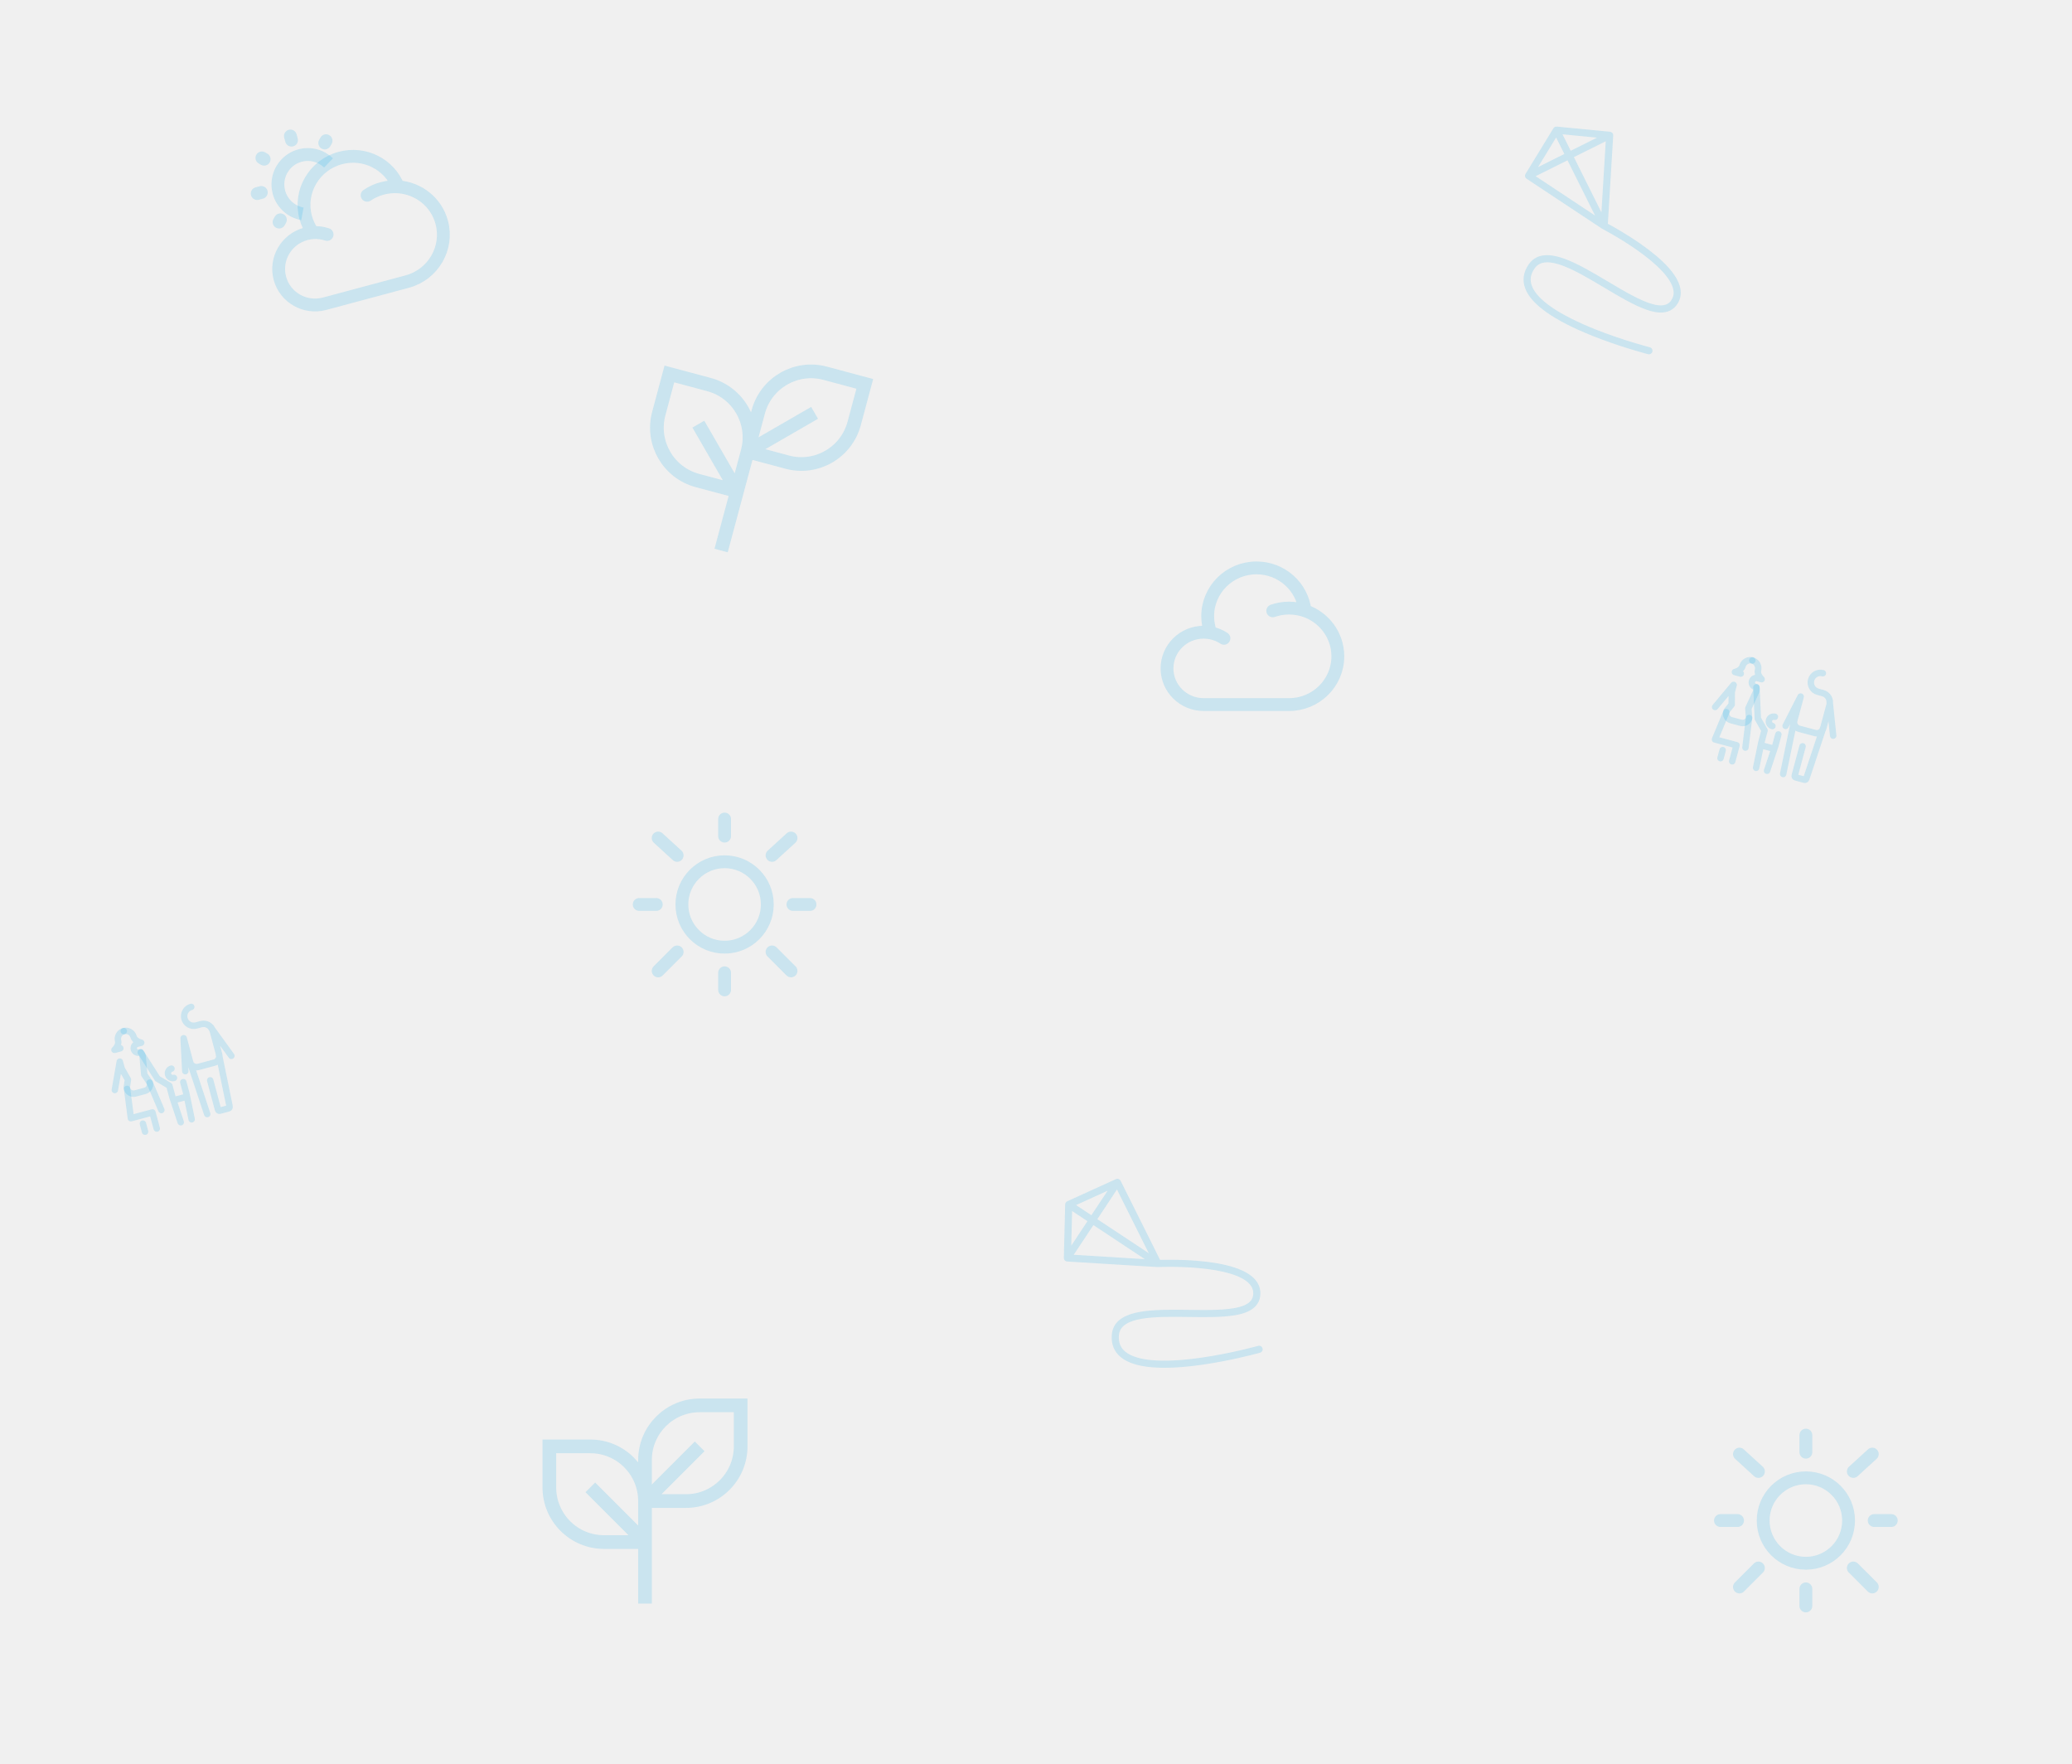
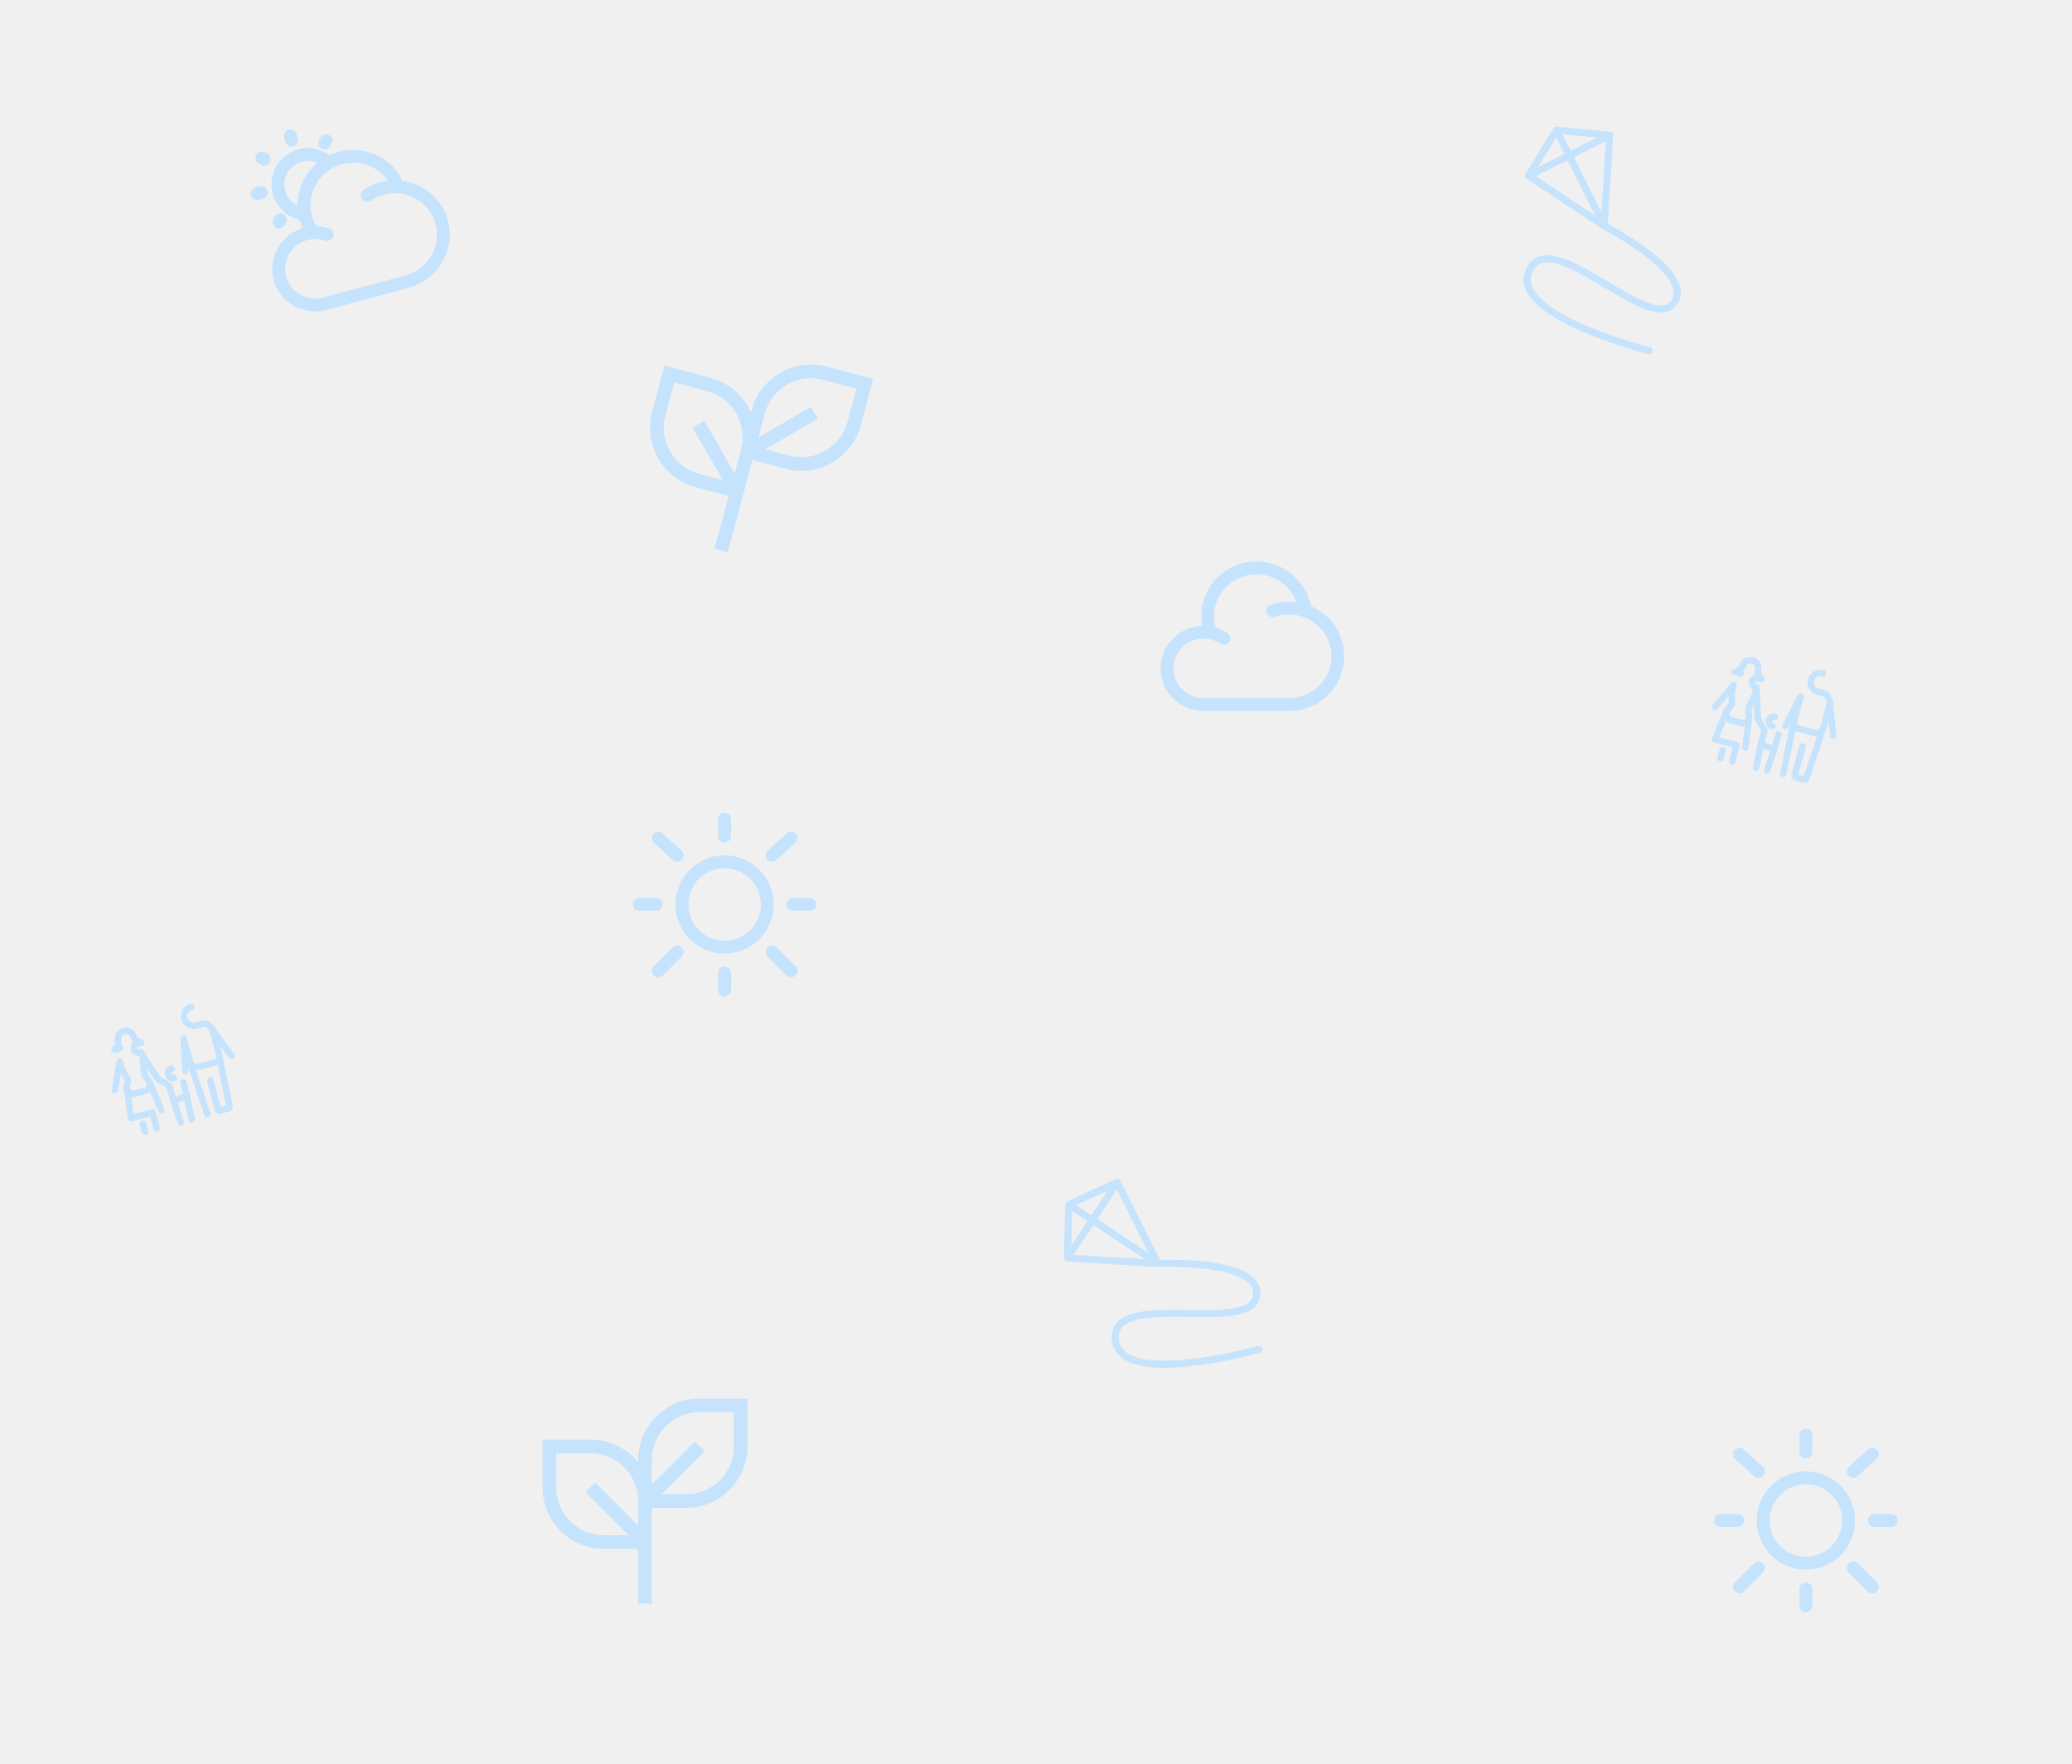
<svg xmlns="http://www.w3.org/2000/svg" width="6065" height="5161" fill="none">
-   <g clip-path="url(#a)" stroke="#0EA5E9" stroke-opacity=".17" stroke-width="37.5">
+   <g clip-path="url(#a)" stroke="#c5e3fc" stroke-width="37.5">
    <path d="M1074.62 571.526c13.04-8.881 27.79-15.761 43.92-20.082 15.81-4.237 31.7-5.68 47.15-4.633m0 0c58.99 3.997 111.39 44.333 127.38 104.024 20.18 75.312-25.24 152.919-101.45 173.34l-241.48 64.704c-57.159 15.315-115.763-18.06-130.898-74.544-15.135-56.484 18.93-114.691 76.089-130.006 6.86-1.838 13.742-2.975 20.566-3.452m249.793-134.066c-25.94-66.07-98.6-103.379-169.589-84.358-76.21 20.42-121.632 98.028-101.452 173.34 4.463 16.658 11.762 31.809 21.248 45.084m0 0c14.341-1.008 28.427.883 41.545 5.27" stroke-linecap="round" />
    <path d="M878.302 455.194c-46.677 12.508-74.379 60.488-61.872 107.165 9.035 33.717 36.575 57.534 68.764 63.443m-6.892-170.608c17.957-4.811 36.108-3.673 52.356 2.209m-52.356-2.209c-17.956 4.812-33.107 14.873-44.237 28.09m44.237-28.09c23.028-6.17 46.376-2.555 65.622 8.299m-65.622-8.299c-23.027 6.17-41.44 20.976-52.681 39.998m52.681-39.998c30.744-8.237 62.057.968 83.42 21.55" />
-     <path d="m850.052 398.059 3.235 12.074M764.899 563.226l-12.074 3.236M954.385 411.81l-3.821 6.612M820.714 643.334l-3.821 6.613M773.183 465.947l-6.616-3.82" stroke-linecap="round" />
+     <path d="m850.052 398.059 3.235 12.074m-88.388 153.093-12.074 3.236m201.56-154.652-3.821 6.612m-129.85 224.912-3.821 6.613m-43.71-184-6.616-3.82" stroke-linecap="round" />
  </g>
-   <path d="M3725.52 1787.68c14.9-5.2 30.93-8.03 47.62-8.03 16.37 0 32.09 2.72 46.74 7.73m0 0c55.94 19.13 96.12 71.65 96.12 133.44 0 77.97-63.96 141.18-142.86 141.18h-250c-59.17 0-107.14-47.41-107.14-105.88 0-58.48 47.97-105.89 107.14-105.89 7.11 0 14.05.69 20.76 1.99m275.98-64.84c-7.95-70.54-68.48-125.38-141.97-125.38-78.9 0-142.86 63.21-142.86 141.18 0 17.24 3.13 33.77 8.85 49.04m0 0c14.12 2.74 27.23 8.21 38.77 15.85" stroke="#0EA5E9" stroke-opacity=".17" stroke-width="37.5" stroke-linecap="round" />
+   <path d="M3725.52 1787.68c14.9-5.2 30.93-8.03 47.62-8.03 16.37 0 32.09 2.72 46.74 7.73m0 0c55.94 19.13 96.12 71.65 96.12 133.44 0 77.97-63.96 141.18-142.86 141.18h-250c-59.17 0-107.14-47.41-107.14-105.88 0-58.48 47.97-105.89 107.14-105.89 7.11 0 14.05.69 20.76 1.99m275.98-64.84c-7.95-70.54-68.48-125.38-141.97-125.38-78.9 0-142.86 63.21-142.86 141.18 0 17.24 3.13 33.77 8.85 49.04m0 0c14.12 2.74 27.23 8.21 38.77 15.85" stroke="#c5e3fc" stroke-width="37.5" stroke-linecap="round" />
  <g clip-path="url(#b)">
-     <path d="M4918.19 842.403c-8.08-37.36-47.52-80.939-117.22-129.523-40.46-28.201-79.93-50.072-94.61-57.957l15.69-258.282c.34-5.572-3.8-10.408-9.35-10.954l-155.78-15.144c-3.96-.381-7.79 1.525-9.86 4.918l-81.63 133.543c-2.91 4.764-1.53 10.978 3.12 14.057l221.32 146.552c.16.103 49.71 25.742 99.42 60.415 64.23 44.8 101.79 85.178 108.62 116.765 2.84 13.13.24 24.535-7.94 34.863-10.7 13.511-29.04 14.795-51.95 8.657-36.5-9.783-84.56-38.409-131.62-66.448-44.48-26.491-90.46-53.884-130.11-67.656-48.51-16.847-81.76-11.07-101.64 17.677-15.66 22.671-19.08 46.263-10.14 70.131 17.59 46.995 83.88 93.748 197.02 138.963 70.78 28.28 138.75 47.19 157.5 52.22 3.18.85 4.95 1.3 5.06 1.33 5.55 1.42 11.2-1.94 12.62-7.49 1.41-5.55-1.92-11.24-7.49-12.61-.77-.2-78.62-20.184-160.19-52.796-105.86-42.33-169.86-86.207-185.09-126.895-6.51-17.369-3.96-34.067 7.78-51.053 32.1-46.431 119.52 5.645 204.06 56.007 42.75 25.469 83.13 49.525 118.74 62.782 16.01 5.965 64.74 24.114 91.71-9.933 12.12-15.289 16.14-32.83 11.96-52.139Zm-230.6-220.736-80.69-161.8 93.35-46.554-12.66 208.354Zm-18.57 9.256-174.04-115.241 93.35-46.556 80.69 161.797Zm-71.38-189.624-24.08-48.289 101.19 9.835-77.11 38.454Zm-42.65-39.029 24.09 48.289-77.11 38.455 53.02-86.744Z" fill="#0EA5E9" fill-opacity=".17" />
+     <path d="M4918.19 842.403c-8.08-37.36-47.52-80.939-117.22-129.523-40.46-28.201-79.93-50.072-94.61-57.957l15.69-258.282c.34-5.572-3.8-10.408-9.35-10.954l-155.78-15.144c-3.96-.381-7.79 1.525-9.86 4.918l-81.63 133.543c-2.91 4.764-1.53 10.978 3.12 14.057l221.32 146.552c.16.103 49.71 25.742 99.42 60.415 64.23 44.8 101.79 85.178 108.62 116.765 2.84 13.13.24 24.535-7.94 34.863-10.7 13.511-29.04 14.795-51.95 8.657-36.5-9.783-84.56-38.409-131.62-66.448-44.48-26.491-90.46-53.884-130.11-67.656-48.51-16.847-81.76-11.07-101.64 17.677-15.66 22.671-19.08 46.263-10.14 70.131 17.59 46.995 83.88 93.748 197.02 138.963 70.78 28.28 138.75 47.19 157.5 52.22 3.18.85 4.95 1.3 5.06 1.33 5.55 1.42 11.2-1.94 12.62-7.49 1.41-5.55-1.92-11.24-7.49-12.61-.77-.2-78.62-20.184-160.19-52.796-105.86-42.33-169.86-86.207-185.09-126.895-6.51-17.369-3.96-34.067 7.78-51.053 32.1-46.431 119.52 5.645 204.06 56.007 42.75 25.469 83.13 49.525 118.74 62.782 16.01 5.965 64.74 24.114 91.71-9.933 12.12-15.289 16.14-32.83 11.96-52.139Zm-230.6-220.736-80.69-161.8 93.35-46.554-12.66 208.354Zm-18.57 9.256-174.04-115.241 93.35-46.556 80.69 161.797Zm-71.38-189.624-24.08-48.289 101.19 9.835-77.11 38.454Zm-42.65-39.029 24.09 48.289-77.11 38.455 53.02-86.744Z" fill="#c5e3fc" />
  </g>
  <g clip-path="url(#c)">
-     <path d="M3672.8 3743.66c-25.68-28.32-81.62-46.34-166.28-53.56-49.14-4.19-94.25-3.4-110.91-2.89l-115.55-231.52c-2.5-5-8.5-7.12-13.58-4.81L3124 3515.65c-3.62 1.65-5.98 5.22-6.08 9.19l-3.92 156.47c-.14 5.58 4.16 10.27 9.73 10.61l264.94 16.26c.19.01 55.92-2.56 116.31 2.61 78.03 6.68 130.75 22.87 152.45 46.81 9.02 9.95 12.48 21.13 10.56 34.16-2.51 17.05-17.76 27.34-40.67 33.47-36.49 9.78-92.43 9.02-147.21 8.27-51.76-.71-105.28-1.44-146.51 6.46-50.43 9.67-76.34 31.3-79.17 66.13-2.24 27.47 6.6 49.6 26.28 65.81 38.73 31.9 119.51 39.24 240.11 21.83 75.43-10.89 143.75-28.5 162.5-33.52 3.18-.86 4.94-1.35 5.05-1.38 5.52-1.55 8.73-7.28 7.18-12.79-1.55-5.52-7.28-8.78-12.79-7.19-.77.22-78.18 21.84-165.12 34.37-112.85 16.28-190.21 10.28-223.75-17.34-14.31-11.79-20.45-27.53-18.78-48.11 4.58-56.26 106.33-54.87 204.72-53.52 49.76.68 96.76 1.32 134.22-5 16.85-2.84 68.13-11.49 74.46-54.46 2.85-19.3-2.44-36.5-15.71-51.13Zm-310.07-75.87-150.78-99.77 57.56-87 93.22 186.77Zm-11.45 17.3-208.35-12.78 57.56-86.99 150.79 99.77Zm-156.63-128.52-45.01-29.78 92.56-42.08-47.55 71.86Zm-56.46-12.48 45 29.78-47.54 71.86 2.54-101.64Z" fill="#0EA5E9" fill-opacity=".17" />
+     <path d="M3672.8 3743.66c-25.68-28.32-81.62-46.34-166.28-53.56-49.14-4.19-94.25-3.4-110.91-2.89l-115.55-231.52c-2.5-5-8.5-7.12-13.58-4.81L3124 3515.65c-3.62 1.65-5.98 5.22-6.08 9.19l-3.92 156.47c-.14 5.58 4.16 10.27 9.73 10.61l264.94 16.26c.19.01 55.92-2.56 116.31 2.61 78.03 6.68 130.75 22.87 152.45 46.81 9.02 9.95 12.48 21.13 10.56 34.16-2.51 17.05-17.76 27.34-40.67 33.47-36.49 9.78-92.43 9.02-147.21 8.27-51.76-.71-105.28-1.44-146.51 6.46-50.43 9.67-76.34 31.3-79.17 66.13-2.24 27.47 6.6 49.6 26.28 65.81 38.73 31.9 119.51 39.24 240.11 21.83 75.43-10.89 143.75-28.5 162.5-33.52 3.18-.86 4.94-1.35 5.05-1.38 5.52-1.55 8.73-7.28 7.18-12.79-1.55-5.52-7.28-8.78-12.79-7.19-.77.22-78.18 21.84-165.12 34.37-112.85 16.28-190.21 10.28-223.75-17.34-14.31-11.79-20.45-27.53-18.78-48.11 4.58-56.26 106.33-54.87 204.72-53.52 49.76.68 96.76 1.32 134.22-5 16.85-2.84 68.13-11.49 74.46-54.46 2.85-19.3-2.44-36.5-15.71-51.13Zm-310.07-75.87-150.78-99.77 57.56-87 93.22 186.77Zm-11.45 17.3-208.35-12.78 57.56-86.99 150.79 99.77Zm-156.63-128.52-45.01-29.78 92.56-42.08-47.55 71.86Zm-56.46-12.48 45 29.78-47.54 71.86 2.54-101.64Z" fill="#c5e3fc" />
  </g>
-   <path d="m537.432 3038.56 4.941 96.32M576.091 3000.64l12.406-3.32c15.002-4.02 30.426 4.88 34.446 19.88l18.392 68.65c2.801 10.45-3.403 21.19-13.855 23.99l-47.179 12.64c-10.406 2.69-21.034-3.51-23.816-13.9l-18.781-70.09M559.812 2946.77c-15.002 4.02-23.907 19.44-19.888 34.45 4.02 15 19.444 23.9 34.446 19.88M616.897 3006.6l60.393 83.39M606.59 3260.44l-50.141-151.27M640.792 3085.99l31.058 151.05M615.277 3161.74l23.051 86.03c.577 2.15 2.787 3.42 4.938 2.85l25.899-6.94c2.15-.58 3.426-2.79 2.85-4.94M350.584 3106.97l-14.497 83.18M411.962 3079.95c.953 1.04 1.782 2.18 2.468 3.41 1.288 2.19 2.277 4.53 2.937 6.98l4.896 54.5 16.02 23.56.582 2.17c1.427 9.9-4.76 19.31-14.413 21.92l-28.525 7.64c-9.767 2.62-19.93-2.58-23.512-12.04l-1.456-5.44 3.572-22.89-18.324-32.16-5.533-20.65M345.528 3045.73c3.786 14.12-10.487 26.78-10.487 26.78l17.205-4.61M362.271 3017.66c-5.655 1.48-10.527 5.08-13.612 10.05l-.862 1.49a23.258 23.258 0 0 0-2.269 16.53" stroke="#0EA5E9" stroke-opacity=".17" stroke-width="18.75" stroke-linecap="round" stroke-linejoin="round" />
-   <path d="M390.806 3033.59c3.785 14.13 22.475 17.96 22.475 17.96l-11.954 3.2c-7.101 1.9-11.316 9.2-9.413 16.3 1.903 7.1 9.203 11.32 16.304 9.42l3.623-.97 48.91 76.77M362.271 3017.66c5.641-1.54 11.659-.86 16.815 1.9l1.492.86c4.923 2.97 8.566 7.67 10.228 13.17M371.961 3186.75l11.154 85.82M438.168 3168.33l34.144 80.34M383.115 3272.57l63.117-16.91 12.642 47.18M424.644 3312.01l-6.333-23.63M495.718 3177.37l-34.845-20.65M536.523 3167.02l8.905 33.23c1.34 5-1.629 10.15-6.629 11.49l-22.548 6.04c-5 1.34-10.143-1.63-11.482-6.63l-9.051-33.78M529.036 3284.33l-24.194-72.91M545.428 3200.25l15.575 75.52M509.231 3154.63c-7.501 2.01-15.214-2.44-17.223-9.94-2.01-7.5 2.442-15.22 9.943-17.23M5270.54 2038.54l-43.88 85.88M5322.98 2025.02l12.4 3.33c15.01 4.02 23.91 19.44 19.89 34.44l-18.39 68.64c-2.8 10.46-13.55 16.66-24 13.86l-47.18-12.64c-10.35-2.88-16.45-13.57-13.67-23.95l18.78-70.09M5335.82 1970.23c-15.01-4.02-30.43 4.88-34.45 19.89-4.02 15 4.89 30.42 19.89 34.44M5355.34 2050.58l10.6 102.42M5219.49 2265.27l32.21-156.08M5336.34 2131.29l-48.63 146.34M5276.37 2184.13l-23.05 86.03c-.58 2.15.69 4.36 2.85 4.94l25.89 6.94c2.16.57 4.37-.7 4.94-2.86M5074.52 2004.36l-54.15 64.78M5141.18 2011.64c.31 1.38.46 2.78.43 4.19.03 2.54-.29 5.06-.94 7.51l-23.01 49.65 2.09 28.41-.58 2.18c-3.71 9.28-13.77 14.33-23.44 11.77l-28.52-7.65c-9.77-2.61-15.97-12.2-14.34-22.18l1.45-5.44 14.54-18.03.22-37.02 5.53-20.65M5100.76 1948.79c-3.78 14.12-22.47 17.95-22.47 17.95l17.2 4.61M5129.3 1932.85c-5.64-1.54-11.66-.86-16.82 1.9l-1.49.86c-4.92 2.98-8.57 7.67-10.23 13.18" stroke="#0EA5E9" stroke-opacity=".17" stroke-width="18.75" stroke-linecap="round" stroke-linejoin="round" />
-   <path d="M5146.04 1960.92c-3.78 14.13 10.49 26.78 10.49 26.78l-11.95-3.2c-7.11-1.9-14.41 2.31-16.31 9.41-1.9 7.1 2.31 14.4 9.41 16.31l3.63.97 3.97 90.94M5129.3 1932.85c5.65 1.48 10.52 5.08 13.61 10.05l.86 1.49c2.78 5.04 3.59 10.93 2.27 16.53M5053.14 2084.14l-33.25 79.89M5119.69 2101.29l-10.6 86.64M5019.89 2164.03l63.12 16.92-12.64 47.18M5036.14 2218.95l6.33-23.63M5165.01 2137.89l-19.85-35.31M5205.52 2149.33l-8.9 33.23c-1.34 5-6.49 7.97-11.48 6.63l-22.55-6.04c-5-1.34-7.97-6.48-6.63-11.48l9.05-33.78M5140.38 2247.18l15.51-75.24M5196.62 2182.56l-24.27 73.18M5188.08 2124.95c-7.5-2.01-11.95-9.72-9.94-17.22 2.01-7.5 9.72-11.95 17.22-9.95" stroke="#0EA5E9" stroke-opacity=".17" stroke-width="18.75" stroke-linecap="round" stroke-linejoin="round" />
+   <path d="m537.432 3038.56 4.941 96.32m33.718-134.24 12.406-3.32c15.002-4.02 30.426 4.88 34.446 19.88l18.392 68.65c2.801 10.45-3.403 21.19-13.855 23.99l-47.179 12.64c-10.406 2.69-21.034-3.51-23.816-13.9l-18.781-70.09m22.108-91.72c-15.002 4.02-23.907 19.44-19.888 34.45 4.02 15 19.444 23.9 34.446 19.88m42.527 5.5 60.393 83.39m-70.7 170.45-50.141-151.27m84.343-23.18 31.058 151.05m-56.573-75.3 23.051 86.03c.577 2.15 2.787 3.42 4.938 2.85l25.899-6.94c2.15-.58 3.426-2.79 2.85-4.94m-321.431-131.77-14.497 83.18m75.875-110.2c.953 1.04 1.782 2.18 2.468 3.41 1.288 2.19 2.277 4.53 2.937 6.98l4.896 54.5 16.02 23.56.582 2.17c1.427 9.9-4.76 19.31-14.413 21.92l-28.525 7.64c-9.767 2.62-19.93-2.58-23.512-12.04l-1.456-5.44 3.572-22.89-18.324-32.16-5.533-20.65m-5.146-61.22c3.786 14.12-10.487 26.78-10.487 26.78l17.205-4.61m10.025-50.24c-5.655 1.48-10.527 5.08-13.612 10.05l-.862 1.49a23.258 23.258 0 0 0-2.269 16.53" stroke="#c5e3fc" stroke-width="18.75" stroke-linecap="round" stroke-linejoin="round" />
+   <path d="M390.806 3033.59c3.785 14.13 22.475 17.96 22.475 17.96l-11.954 3.2c-7.101 1.9-11.316 9.2-9.413 16.3 1.903 7.1 9.203 11.32 16.304 9.42l3.623-.97 48.91 76.77m-98.48-138.61c5.641-1.54 11.659-.86 16.815 1.9l1.492.86c4.923 2.97 8.566 7.67 10.228 13.17m-18.845 153.16 11.154 85.82m55.053-104.24 34.144 80.34m-89.197 23.9 63.117-16.91 12.642 47.18m-34.23 9.17-6.333-23.63m77.407-111.01-34.845-20.65m75.65 10.3 8.905 33.23c1.34 5-1.629 10.15-6.629 11.49l-22.548 6.04c-5 1.34-10.143-1.63-11.482-6.63l-9.051-33.78m33.318 106.96-24.194-72.91m40.586-11.17 15.575 75.52m-51.772-121.14c-7.501 2.01-15.214-2.44-17.223-9.94-2.01-7.5 2.442-15.22 9.943-17.23M5270.54 2038.54l-43.88 85.88m96.32-99.4 12.4 3.33c15.01 4.02 23.91 19.44 19.89 34.44l-18.39 68.64c-2.8 10.46-13.55 16.66-24 13.86l-47.18-12.64c-10.35-2.88-16.45-13.57-13.67-23.95l18.78-70.09m65.01-68.38c-15.01-4.02-30.43 4.88-34.45 19.89-4.02 15 4.89 30.42 19.89 34.44m34.08 26.02 10.6 102.42m-146.45 112.27 32.21-156.08m84.64 22.1-48.63 146.34m-11.34-93.5-23.05 86.03c-.58 2.15.69 4.36 2.85 4.94l25.89 6.94c2.16.57 4.37-.7 4.94-2.86m-212.48-274.82-54.15 64.78m120.81-57.5c.31 1.38.46 2.78.43 4.19.03 2.54-.29 5.06-.94 7.51l-23.01 49.65 2.09 28.41-.58 2.18c-3.71 9.28-13.77 14.33-23.44 11.77l-28.52-7.65c-9.77-2.61-15.97-12.2-14.34-22.18l1.45-5.44 14.54-18.03.22-37.02 5.53-20.65m26.15-55.59c-3.78 14.12-22.47 17.95-22.47 17.95l17.2 4.61m33.81-38.5c-5.64-1.54-11.66-.86-16.82 1.9l-1.49.86c-4.92 2.98-8.57 7.67-10.23 13.18" stroke="#c5e3fc" stroke-width="18.75" stroke-linecap="round" stroke-linejoin="round" />
+   <path d="M5146.04 1960.92c-3.78 14.13 10.49 26.78 10.49 26.78l-11.95-3.2c-7.11-1.9-14.41 2.31-16.31 9.41-1.9 7.1 2.31 14.4 9.41 16.31l3.63.97 3.97 90.94m-15.98-169.28c5.65 1.48 10.52 5.08 13.61 10.05l.86 1.49c2.78 5.04 3.59 10.93 2.27 16.53m-92.9 123.22-33.25 79.89m99.8-62.74-10.6 86.64m-89.2-23.9 63.12 16.92-12.64 47.18m-34.23-9.18 6.33-23.63m122.54-57.43-19.85-35.31m60.36 46.75-8.9 33.23c-1.34 5-6.49 7.97-11.48 6.63l-22.55-6.04c-5-1.34-7.97-6.48-6.63-11.48l9.05-33.78m-24.63 109.29 15.51-75.24m40.73 10.62-24.27 73.18m15.73-130.79c-7.5-2.01-11.95-9.72-9.94-17.22 2.01-7.5 9.72-11.95 17.22-9.95" stroke="#c5e3fc" stroke-width="18.75" stroke-linecap="round" stroke-linejoin="round" />
  <g clip-path="url(#d)">
-     <path d="m2110.78 1611.2 82.82-309.1m-5.18 19.32-31.05 115.91m31.05-115.91c22.87-85.35-27.78-173.08-113.13-195.96l-115.91-31.05-31.06 115.91c-22.87 85.35 27.78 173.09 113.13 195.96l115.92 31.05m31.05-115.91 115.91 31.06c85.36 22.87 173.09-27.78 195.96-113.14l31.06-115.91-115.91-31.05c-85.36-22.88-173.09 27.78-195.96 113.13l-31.06 115.91Zm0 0 195.96-113.13m-227.01 229.04-113.14-195.95" stroke="#0EA5E9" stroke-opacity=".17" stroke-width="40" />
+     <path d="m2110.78 1611.2 82.82-309.1m-5.18 19.32-31.05 115.91m31.05-115.91c22.87-85.35-27.78-173.08-113.13-195.96l-115.91-31.05-31.06 115.91c-22.87 85.35 27.78 173.09 113.13 195.96l115.92 31.05m31.05-115.91 115.91 31.06c85.36 22.87 173.09-27.78 195.96-113.14l31.06-115.91-115.91-31.05c-85.36-22.88-173.09 27.78-195.96 113.13l-31.06 115.91Zm0 0 195.96-113.13m-227.01 229.04-113.14-195.95" stroke="#c5e3fc" stroke-width="40" />
  </g>
-   <path d="M1888 4693v-320m0 20v120m0-120c0-88.37-71.63-160-160-160h-120v120c0 88.37 71.63 160 160 160h120m0-120h120c88.36 0 160-71.63 160-160v-120h-120c-88.37 0-160 71.63-160 160v120Zm0 0 160-160m-160 280-160-160" stroke="#0EA5E9" stroke-opacity=".17" stroke-width="40" />
-   <path d="M5411 4450c0 69.04-55.96 125-125 125-69.04 0-125-55.96-125-125 0-69.04 55.96-125 125-125 69.04 0 125 55.96 125 125Z" stroke="#0EA5E9" stroke-opacity=".17" stroke-width="37.5" />
-   <path d="M5286 4200v50M5286 4650v50M5086 4450h-50M5536 4450h-50M5480.45 4255.57l-55.56 50.79M5091.55 4255.57l55.56 50.79M5147.11 4588.89l-55.56 55.56M5480.45 4644.43l-55.56-55.55" stroke="#0EA5E9" stroke-opacity=".17" stroke-width="37.5" stroke-linecap="round" />
-   <path d="M2246 2647c0 69.04-55.96 125-125 125-69.04 0-125-55.96-125-125 0-69.04 55.96-125 125-125 69.04 0 125 55.96 125 125Z" stroke="#0EA5E9" stroke-opacity=".17" stroke-width="37.5" />
-   <path d="M2121 2397v50M2121 2847v50M1921 2647h-50M2371 2647h-50M2315.45 2452.57l-55.56 50.79M1926.55 2452.57l55.56 50.79M1982.11 2785.89l-55.56 55.56M2315.45 2841.43l-55.56-55.55" stroke="#0EA5E9" stroke-opacity=".17" stroke-width="37.5" stroke-linecap="round" />
+   <path d="M1888 4693v-320m0 20v120m0-120c0-88.37-71.63-160-160-160h-120v120c0 88.37 71.63 160 160 160h120m0-120h120c88.36 0 160-71.63 160-160v-120h-120c-88.37 0-160 71.63-160 160v120Zm0 0 160-160m-160 280-160-160" stroke="#c5e3fc" stroke-width="40" />
+   <path d="M5411 4450c0 69.04-55.96 125-125 125-69.04 0-125-55.96-125-125 0-69.04 55.96-125 125-125 69.04 0 125 55.96 125 125Z" stroke="#c5e3fc" stroke-width="37.5" />
+   <path d="M5286 4200v50m0 400v50m-200-250h-50m500 0h-50m-5.55-194.43-55.56 50.79m-333.34-50.79 55.56 50.79m0 282.53-55.56 55.56m388.9-.02-55.56-55.55" stroke="#c5e3fc" stroke-width="37.5" stroke-linecap="round" />
+   <path d="M2246 2647c0 69.04-55.96 125-125 125-69.04 0-125-55.96-125-125 0-69.04 55.96-125 125-125 69.04 0 125 55.96 125 125Z" stroke="#c5e3fc" stroke-width="37.5" />
+   <path d="M2121 2397v50m0 400v50m-200-250h-50m500 0h-50m-5.55-194.43-55.56 50.79m-333.34-50.79 55.56 50.79m0 282.53-55.56 55.56m388.9-.02-55.56-55.55" stroke="#c5e3fc" stroke-width="37.5" stroke-linecap="round" />
  <defs>
    <clipPath id="a">
      <path fill="#fff" transform="rotate(-15 1840.66 -2292.262)" d="M0 0h600v600H0z" />
    </clipPath>
    <clipPath id="b">
      <path fill="#fff" transform="rotate(15 1012.931 17173.293)" d="M0 0h600v600H0z" />
    </clipPath>
    <clipPath id="c">
      <path fill="#fff" transform="rotate(-15 14859.543 -9762.316)" d="M0 0h600v600H0z" />
    </clipPath>
    <clipPath id="d">
      <path fill="#fff" transform="rotate(15 -2635.03 7982.706)" d="M0 0h600v600H0z" />
    </clipPath>
  </defs>
</svg>
